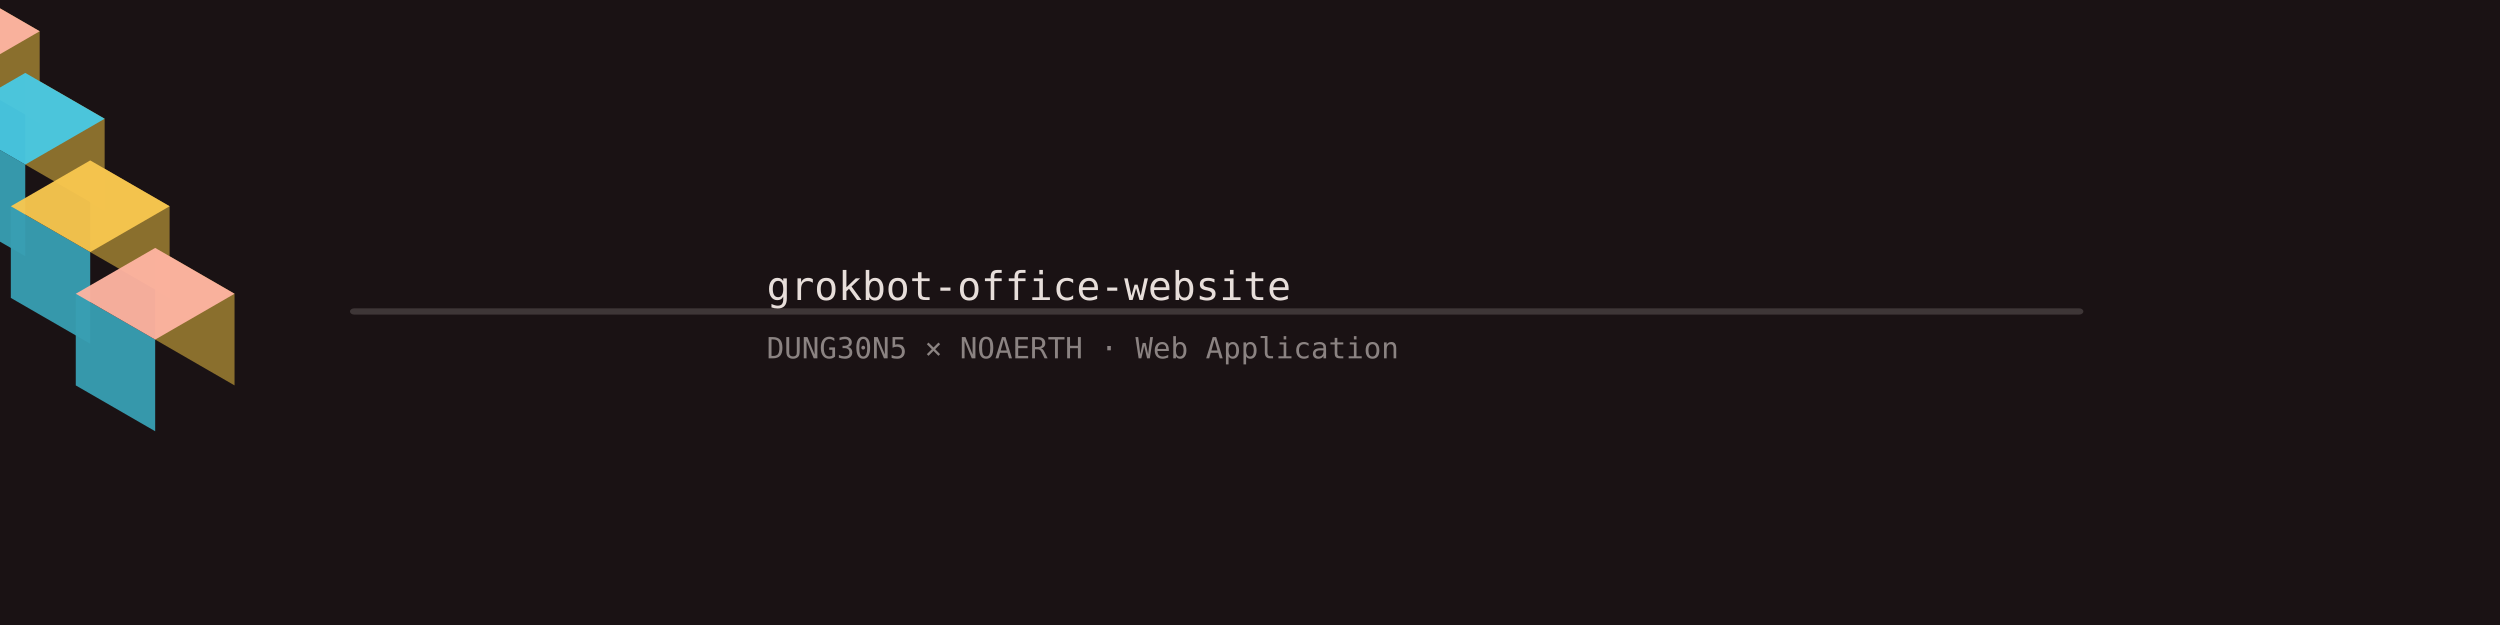
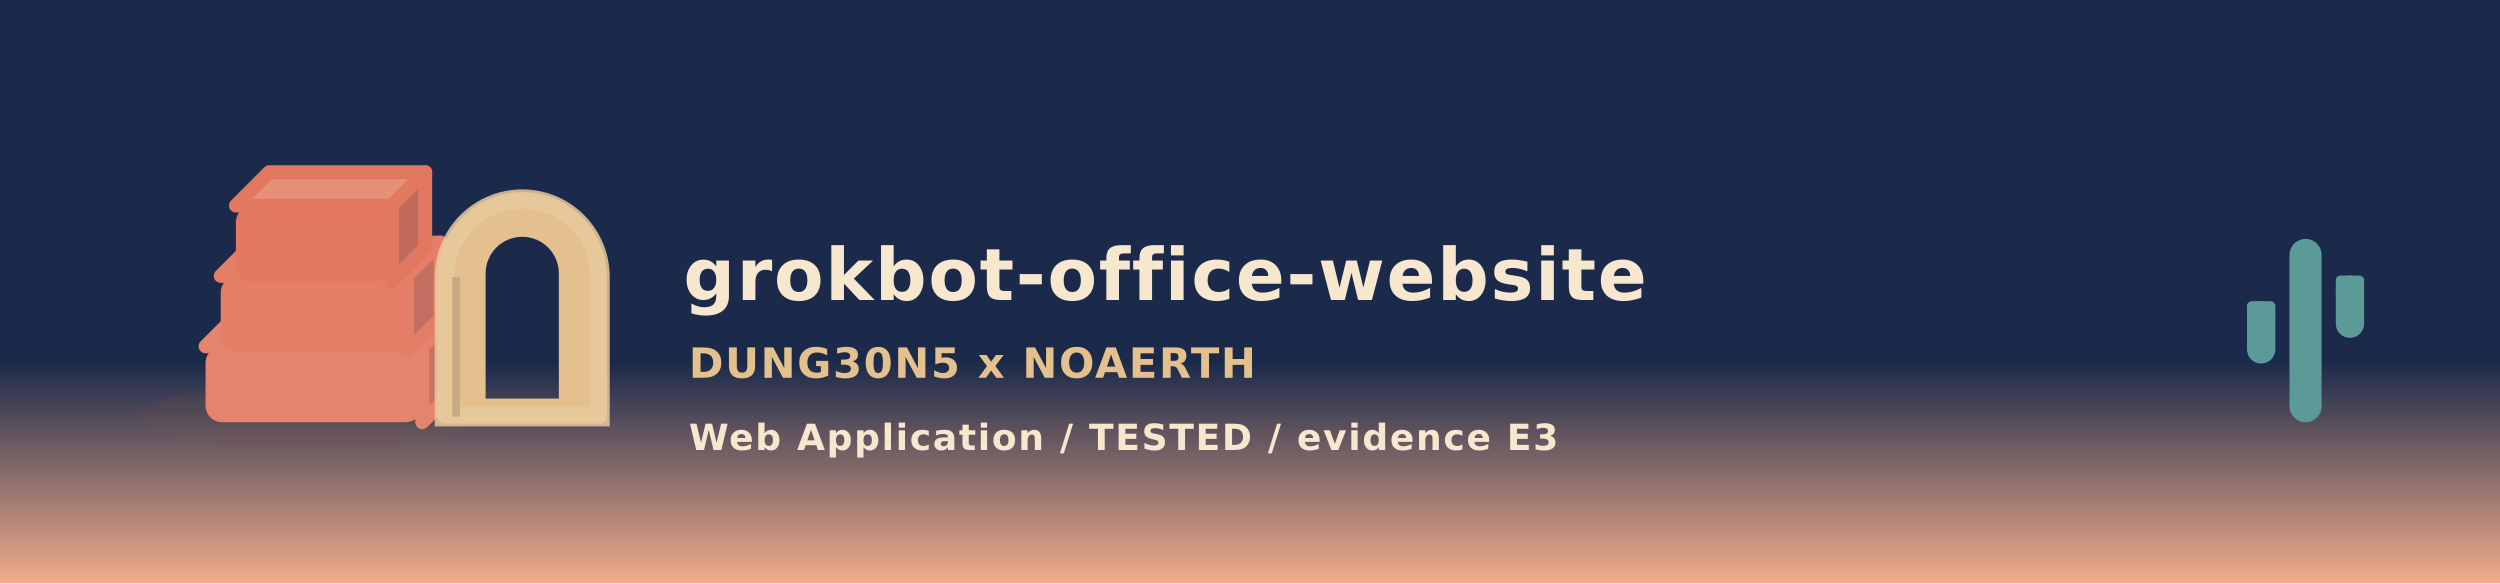
- <svg xmlns="http://www.w3.org/2000/svg" viewBox="0 0 1200 300" width="1200" height="300" role="img" aria-label="grokbot-office-website identity object">
-   <rect width="1200" height="300" fill="#1a1214" />
-   <defs>
-     <linearGradient id="gft" x1="0" y1="0" x2="1" y2="1">
-       <stop offset="0%" stop-color="#ffb4a2" />
-       <stop offset="100%" stop-color="#48cae4" />
-     </linearGradient>
-   </defs>
-   <rect x="168.00" y="148.00" width="832.00" height="3.00" rx="2.00" fill="rgba(253,244,240,0.160)" opacity="1.00" />
-   <polygon points="-19.05,37.00 19.05,59.00 19.05,15.00 -19.05,-7.00" fill="#90732e" opacity="0.95" />
-   <polygon points="-57.16,59.00 -19.05,81.00 -19.05,37.00 -57.16,15.00" fill="#389eb2" opacity="0.95" />
-   <polygon points="-19.05,-7.00 19.05,15.00 -19.05,37.00 -57.16,15.00" fill="#ffb4a2" opacity="0.95" />
-   <polygon points="12.12,79.00 50.23,101.00 50.23,57.00 12.12,35.00" fill="#90732e" opacity="0.95" />
-   <polygon points="-25.98,101.00 12.12,123.00 12.12,79.00 -25.98,57.00" fill="#389eb2" opacity="0.95" />
-   <polygon points="12.12,35.00 50.23,57.00 12.12,79.00 -25.98,57.00" fill="#48cae4" opacity="0.95" />
-   <polygon points="43.30,121.00 81.41,143.00 81.41,99.00 43.30,77.00" fill="#90732e" opacity="0.95" />
-   <polygon points="5.20,143.00 43.30,165.00 43.30,121.00 5.20,99.00" fill="#389eb2" opacity="0.95" />
-   <polygon points="43.30,77.00 81.41,99.00 43.30,121.00 5.20,99.00" fill="#f9c74f" opacity="0.95" />
-   <polygon points="74.48,163.00 112.58,185.00 112.58,141.00 74.48,119.00" fill="#90732e" opacity="0.95" />
-   <polygon points="36.37,185.00 74.48,207.00 74.48,163.00 36.37,141.00" fill="#389eb2" opacity="0.95" />
-   <polygon points="74.48,119.00 112.58,141.00 74.48,163.00 36.37,141.00" fill="#ffb4a2" opacity="0.95" />
-   <text x="368" y="144" font-family="ui-monospace,Menlo,monospace" font-size="19" fill="rgba(253,244,240,0.900)">grokbot-office-website</text>
-   <text x="368" y="172" font-family="ui-monospace,Menlo,monospace" font-size="14" fill="rgba(253,244,240,0.500)">DUNG30N5 × NOAERTH · Web Application</text>
+ <svg xmlns="http://www.w3.org/2000/svg" width="900" height="210" viewBox="0 0 900 210" role="img" aria-label="grokbot-office-website - identity object">
+   <linearGradient id="skyf" x1="0" y1="0" x2="0" y2="1">
+     <stop offset="0" stop-color="#1b2a4a" />
+     <stop offset="0.62" stop-color="#1b2a4a" />
+     <stop offset="1" stop-color="#f3ad8a" />
+   </linearGradient>
+   <rect width="900" height="210" fill="url(#skyf)" />
+   <rect x="0" y="352" width="900" height="-142" fill="#e3c08d" />
+   <rect x="0" y="352" width="900" height="3" fill="#e6c596" />
+   <ellipse cx="112" cy="150" rx="62" ry="12" fill="rgba(138,90,68,0.11)" />
+   <path d="M74,124.67 L152,124.67 L164,112.67 L86,112.67 Z" fill="#e99a82" stroke="#e5846c" stroke-width="5" stroke-linejoin="round" />
+   <path d="M152,124.67 L164,112.67 L164,140 L152,152 Z" fill="#c37566" stroke="#e5846c" stroke-width="5" stroke-linejoin="round" />
+   <rect x="74" y="124.67" width="78" height="27.33" rx="6" fill="#e5846c" />
+   <path d="M79.46,99.33 L146.54,99.33 L158.54,87.33 L91.46,87.33 Z" fill="#e8957d" stroke="#e47e66" stroke-width="5" stroke-linejoin="round" />
+   <path d="M146.54,99.33 L158.54,87.33 L158.54,114.67 L146.54,126.67 Z" fill="#c27061" stroke="#e47e66" stroke-width="5" stroke-linejoin="round" />
+   <rect x="79.46" y="99.33" width="67.08" height="27.33" rx="6" fill="#e47e66" />
+   <path d="M84.92,74 L141.08,74 L153.08,62 L96.92,62 Z" fill="#e79079" stroke="#e37861" stroke-width="5" stroke-linejoin="round" />
+   <path d="M141.08,74 L153.08,62 L153.08,89.33 L141.08,101.33 Z" fill="#c16b5d" stroke="#e37861" stroke-width="5" stroke-linejoin="round" />
+   <rect x="84.92" y="74" width="56.16" height="27.33" rx="6" fill="#e37861" />
+   <path d="M160,150 L160,99.68 A28,28 0 0 1 216,99.68 L216,150 Z M172.32,146 L172.32,98.43 A15.68,15.68 0 0 1 203.68,98.43 L203.68,146 Z" fill="#e3c08d" fill-rule="evenodd" stroke="#e3c08d" stroke-width="5" stroke-linejoin="round" />
+   <path d="M160,150 L160,99.68 A28,28 0 0 1 216,99.68 L216,150 Z" fill="none" stroke="#e8c99d" stroke-width="7" stroke-linecap="round" opacity="0.85" />
+   <rect x="162.8" y="99.68" width="2.8" height="50.32" fill="#c7ab84" />
+   <text x="246" y="108" font-family="Verdana,DejaVu Sans,sans-serif" font-size="26" font-weight="700" letter-spacing="0.6" fill="#f6e7ce" text-anchor="start">grokbot-office-website</text>
+   <text x="248" y="136" font-family="Verdana,DejaVu Sans,sans-serif" font-size="15" font-weight="700" letter-spacing="0.6" fill="#e3c08d" text-anchor="start">DUNG30N5 x NOAERTH</text>
+   <text x="248" y="162" font-family="Verdana,DejaVu Sans,sans-serif" font-size="13" font-weight="700" letter-spacing="0.6" fill="#f6e7ce" text-anchor="start">Web Application  /  TESTED  /  evidence E3</text>
+   <rect x="824.22" y="86" width="11.56" height="66" rx="5.78" fill="#5b9a97" />
+   <rect x="808.92" y="108.44" width="10.2" height="22.44" rx="5.1" fill="#5b9a97" />
+   <rect x="808.92" y="108.44" width="10.2" height="6.6" rx="1.7" fill="#5b9a97" />
+   <rect x="840.88" y="99.2" width="10.2" height="22.44" rx="5.1" fill="#5b9a97" />
+   <rect x="840.88" y="99.2" width="10.2" height="6.6" rx="1.7" fill="#5b9a97" />
</svg>
